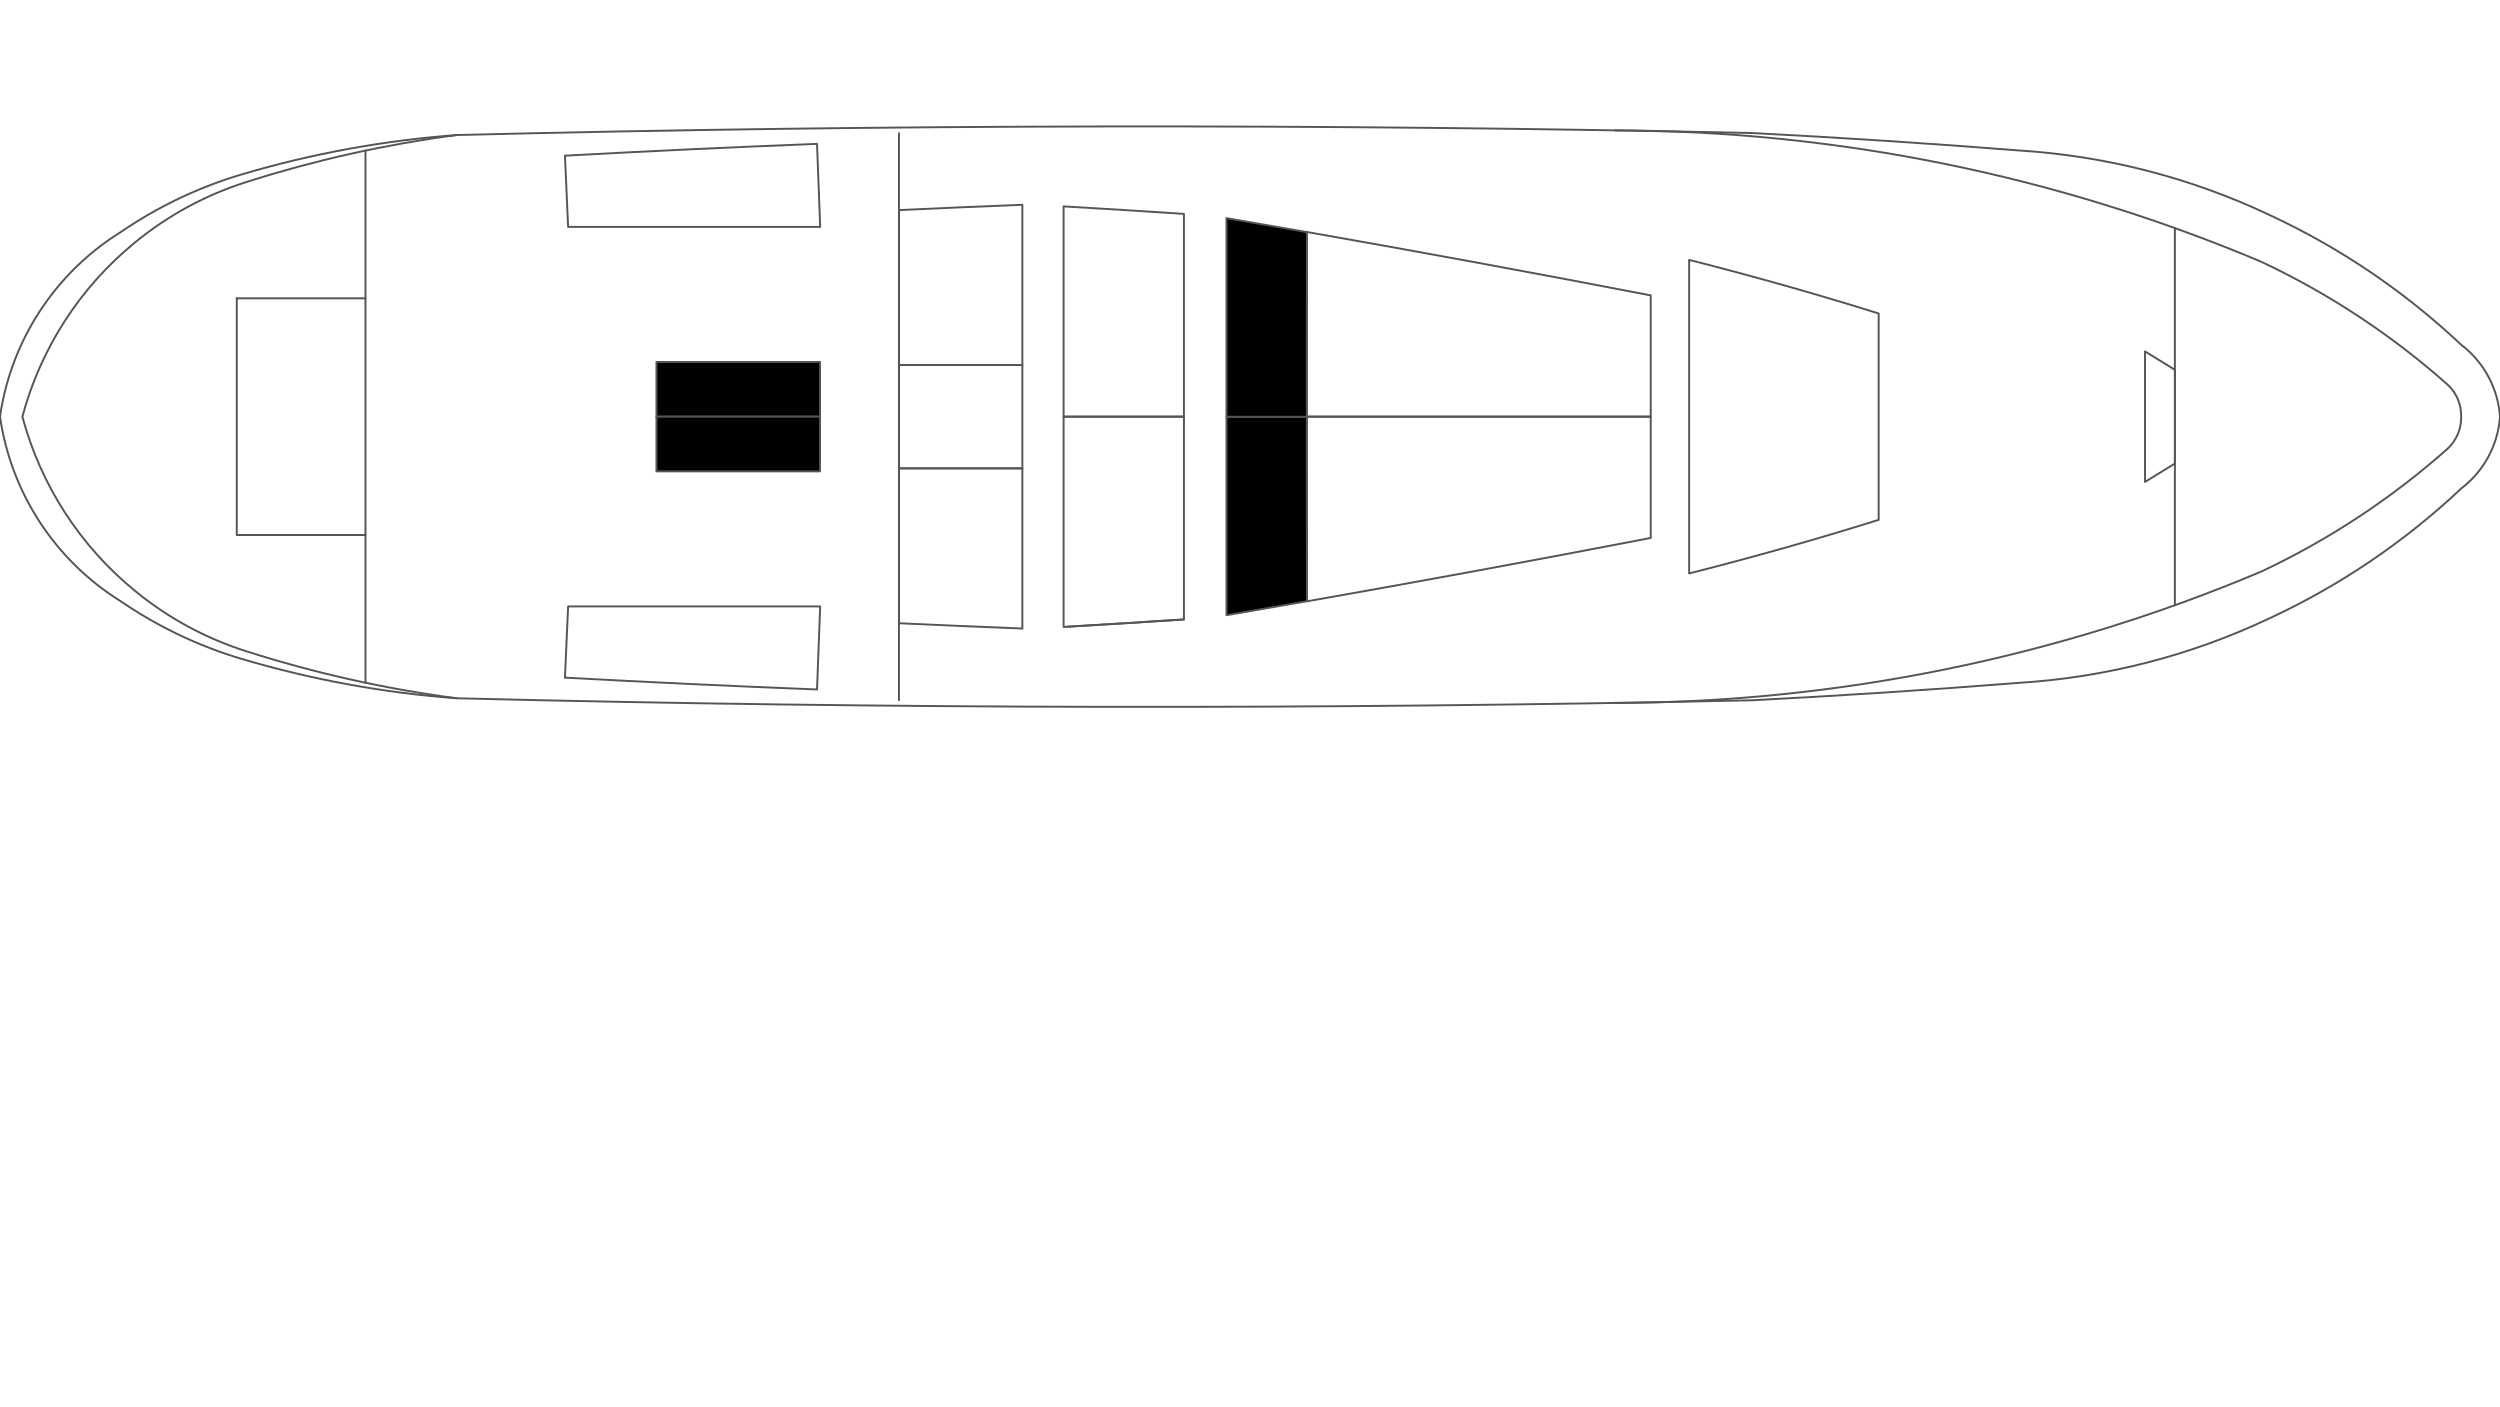
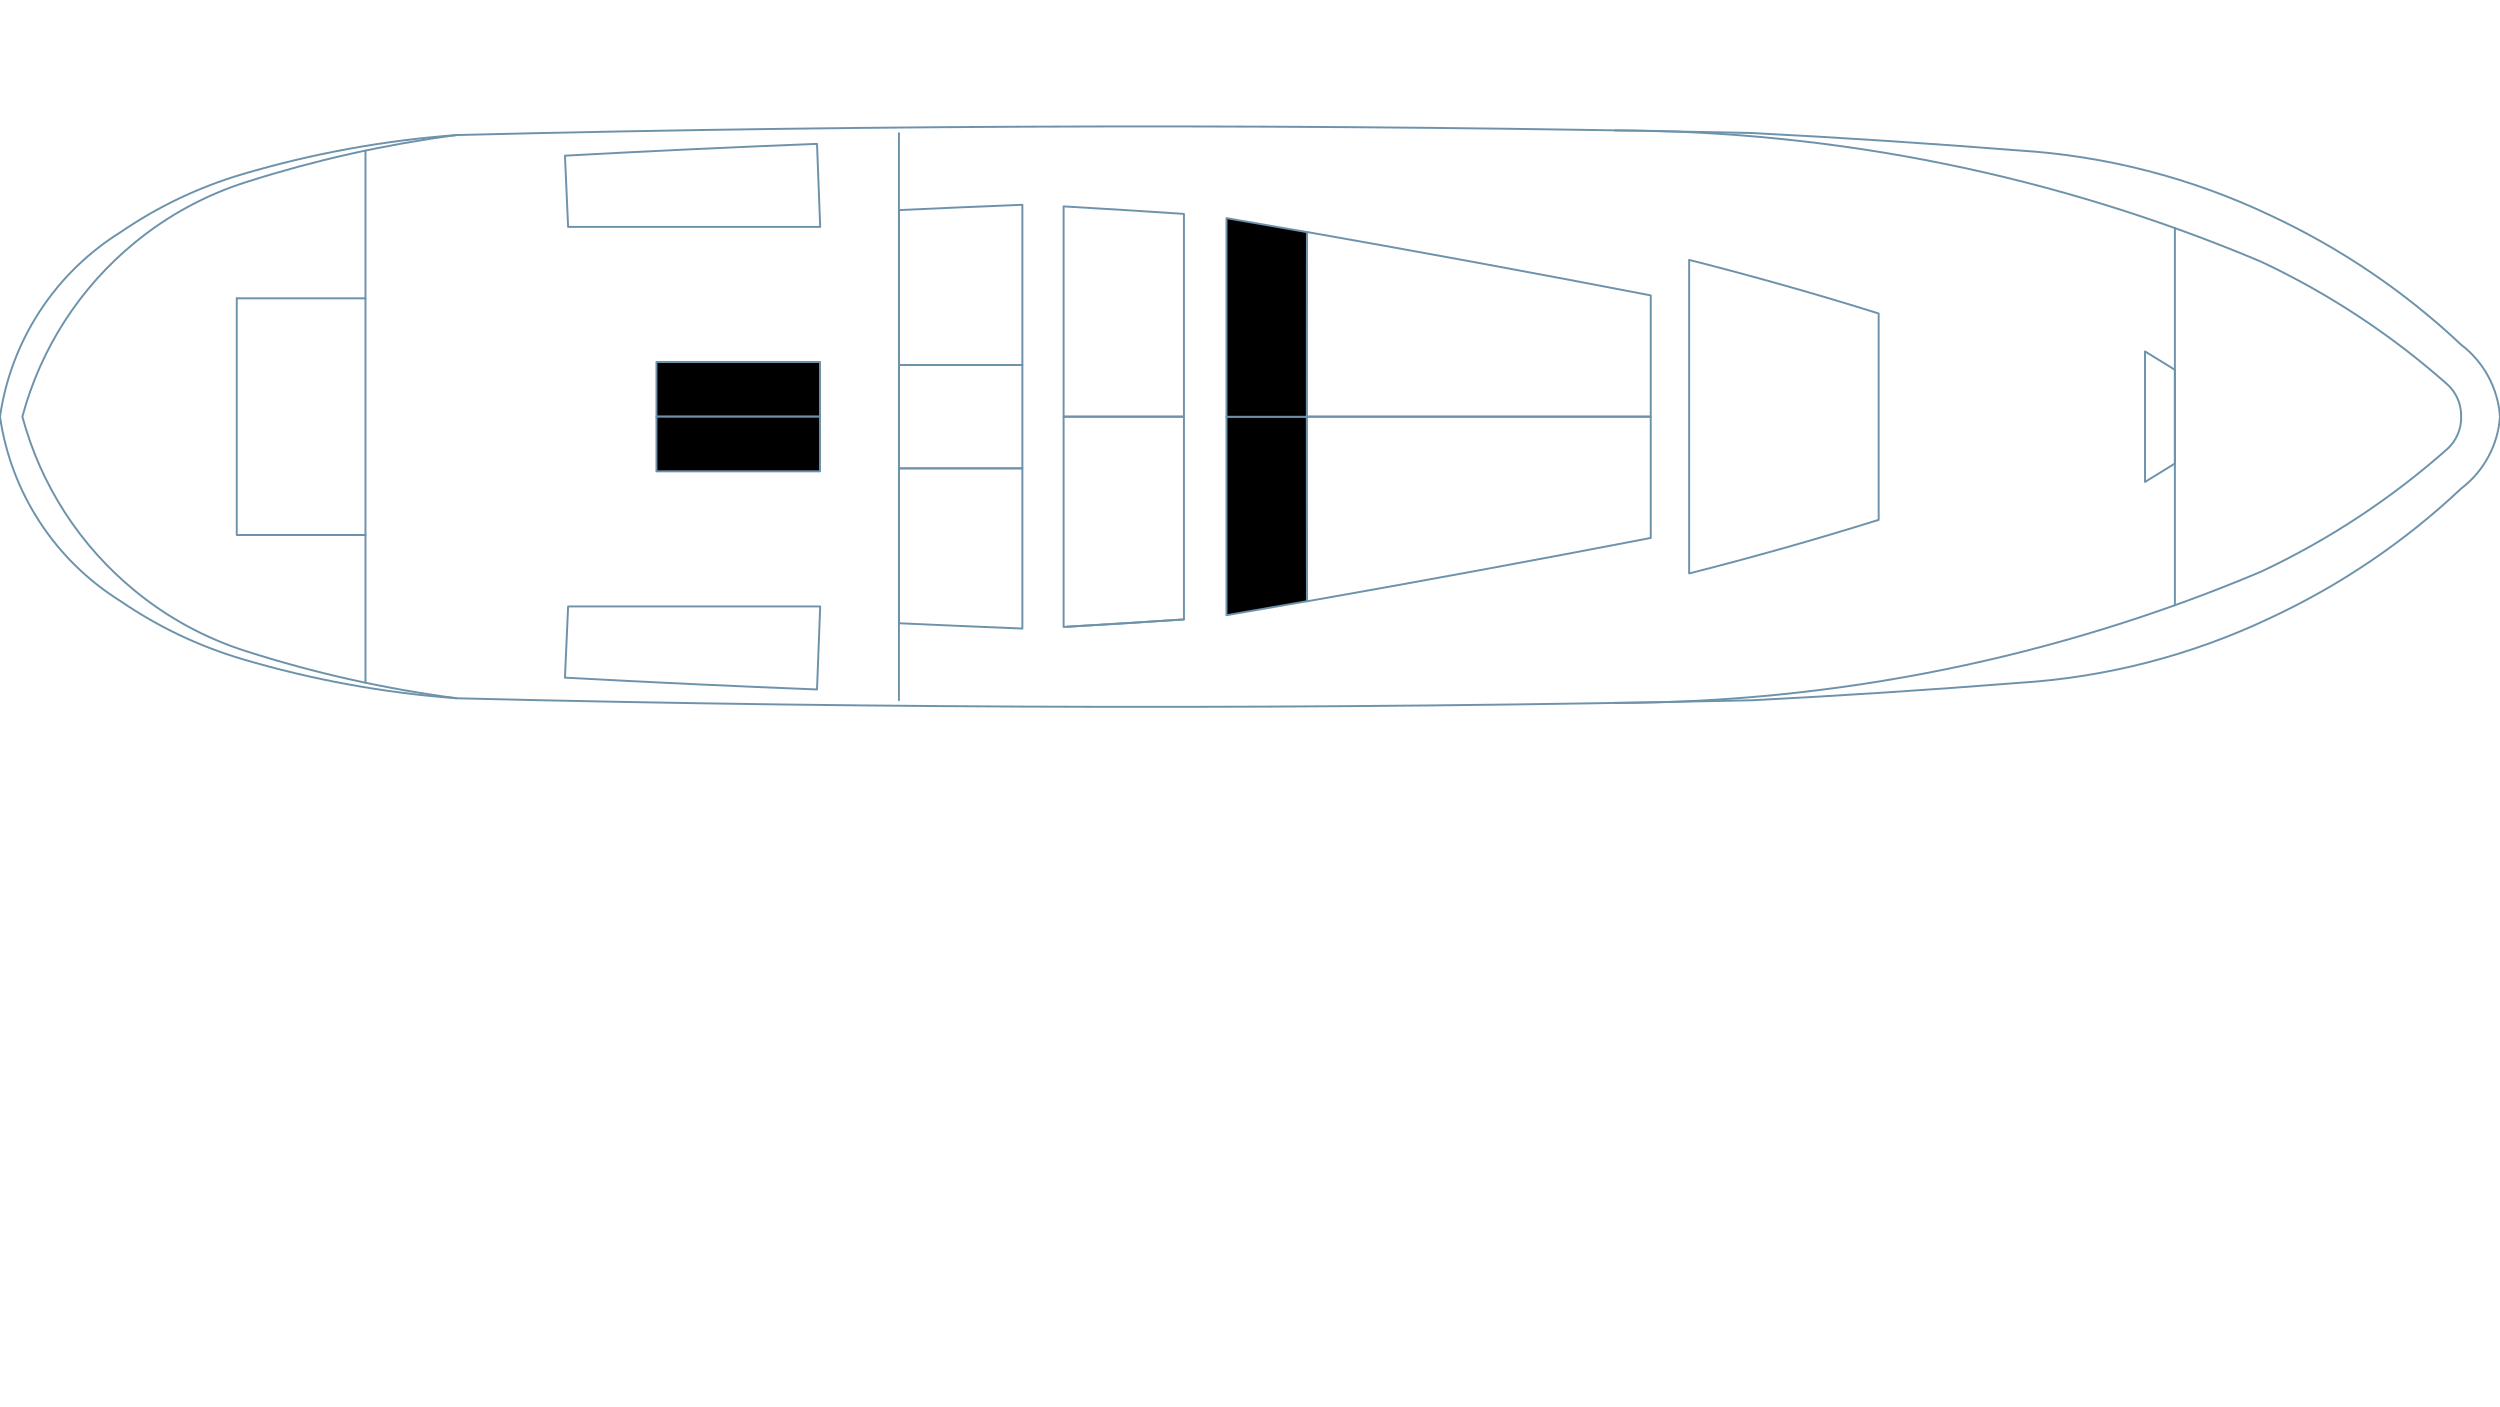
<svg xmlns="http://www.w3.org/2000/svg" version="1.1" id="TankObjects" x="0px" y="0px" width="820px" viewBox="0 220 1920 1080" style="enable-background:new 0 220 1920 1080;" xml:space="preserve">
  <g id="LWPOLYLINE">
-     <path style="fill:none;stroke:#555555;stroke-width:1.5;stroke-linecap:round;stroke-linejoin:round;stroke-miterlimit:10;" d="M350.65,323.73c-55.87,4.13-111.13,14.25-164.85,30.17c-33.15,9.83-64.55,24.79-93.06,44.33   C42.42,429.49,8.48,481.37,0,540c8.48,58.63,42.42,110.51,92.74,141.77c28.52,19.55,59.92,34.5,93.06,44.33   c53.71,15.92,108.98,26.03,164.85,30.17" />
+     <path style="fill:none;stroke:#6d92ab;stroke-width:1.5;stroke-linecap:round;stroke-linejoin:round;stroke-miterlimit:10;" d="M350.65,323.73c-55.87,4.13-111.13,14.25-164.85,30.17c-33.15,9.83-64.55,24.79-93.06,44.33   C42.42,429.49,8.48,481.37,0,540c8.48,58.63,42.42,110.51,92.74,141.77c28.52,19.55,59.92,34.5,93.06,44.33   c53.71,15.92,108.98,26.03,164.85,30.17" />
  </g>
  <g id="LWPOLYLINE_00000058581308826886539120000011617269610956180361_">
-     <path style="fill:none;stroke:#555555;stroke-width:1.5;stroke-linecap:round;stroke-linejoin:round;stroke-miterlimit:10;" d="M1240.15,759.86c170.48-0.28,339.2-34.54,496.28-100.8c52.15-24.5,100.5-56.38,143.56-94.67   c6.69-6.32,10.39-15.19,10.17-24.39c0.22-9.2-3.47-18.07-10.17-24.39c-43.06-38.29-91.41-70.17-143.56-94.67   c-157.08-66.25-325.8-100.52-496.28-100.8" />
+     <path style="fill:none;stroke:#6d92ab;stroke-width:1.5;stroke-linecap:round;stroke-linejoin:round;stroke-miterlimit:10;" d="M1240.15,759.86c170.48-0.28,339.2-34.54,496.28-100.8c52.15-24.5,100.5-56.38,143.56-94.67   c6.69-6.32,10.39-15.19,10.17-24.39c0.22-9.2-3.47-18.07-10.17-24.39c-43.06-38.29-91.41-70.17-143.56-94.67   c-157.08-66.25-325.8-100.52-496.28-100.8" />
  </g>
  <g id="LWPOLYLINE_00000049185583700971298810000000494918455400680377_">
-     <path style="fill:none;stroke:#555555;stroke-width:1.5;stroke-linecap:round;stroke-linejoin:round;stroke-miterlimit:10;" d="M1743.03,694.85c54.08-25.11,103.76-58.76,147.15-99.65c17.42-13.26,28.28-33.37,29.81-55.21   c-1.53-21.83-12.4-41.95-29.81-55.21c-43.39-40.89-93.08-74.54-147.15-99.65c-60.32-28.56-125.52-45.37-192.13-49.55   c-68.34-5.4-136.74-9.87-205.2-13.41c-331.65-7.25-663.43-6.73-995.06,1.54c-54.83,7.22-108.91,19.31-161.59,36.14   c-31.05,9.84-59.94,25.51-85.14,46.15C61.63,440.45,31.28,487.33,17.19,540c14.09,52.67,44.44,99.55,86.72,133.98   c25.2,20.64,54.09,36.3,85.14,46.15c52.68,16.83,106.76,28.93,161.59,36.14c331.63,8.28,663.41,8.79,995.06,1.54   c68.46-3.54,136.87-8.01,205.2-13.41C1617.51,740.23,1682.71,723.41,1743.03,694.85z" />
+     <path style="fill:none;stroke:#6d92ab;stroke-width:1.5;stroke-linecap:round;stroke-linejoin:round;stroke-miterlimit:10;" d="M1743.03,694.85c54.08-25.11,103.76-58.76,147.15-99.65c17.42-13.26,28.28-33.37,29.81-55.21   c-1.53-21.83-12.4-41.95-29.81-55.21c-43.39-40.89-93.08-74.54-147.15-99.65c-60.32-28.56-125.52-45.37-192.13-49.55   c-68.34-5.4-136.74-9.87-205.2-13.41c-331.65-7.25-663.43-6.73-995.06,1.54c-54.83,7.22-108.91,19.31-161.59,36.14   c-31.05,9.84-59.94,25.51-85.14,46.15C61.63,440.45,31.28,487.33,17.19,540c14.09,52.67,44.44,99.55,86.72,133.98   c25.2,20.64,54.09,36.3,85.14,46.15c52.68,16.83,106.76,28.93,161.59,36.14c331.63,8.28,663.41,8.79,995.06,1.54   c68.46-3.54,136.87-8.01,205.2-13.41C1617.51,740.23,1682.71,723.41,1743.03,694.85z" />
  </g>
  <g id="LWPOLYLINE_00000182488011214419002030000012523529163317237633_">
-     <line style="fill:none;stroke:#555555;stroke-width:1.5;stroke-linecap:round;stroke-linejoin:round;stroke-miterlimit:10;" x1="280.68" y1="449.12" x2="181.84" y2="449.12" />
+     <line style="fill:none;stroke:#6d92ab;stroke-width:1.5;stroke-linecap:round;stroke-linejoin:round;stroke-miterlimit:10;" x1="280.68" y1="449.12" x2="181.84" y2="449.12" />
  </g>
  <g id="LWPOLYLINE_00000011744854395037850180000010184801194537535918_">
-     <path style="fill:none;stroke:#555555;stroke-width:1.5;stroke-linecap:round;stroke-linejoin:round;stroke-miterlimit:10;" d="M433.88,339.56l2.43,54.7H629.9l-2.43-63.77C562.92,333.01,498.38,336.04,433.88,339.56z" />
+     <path style="fill:none;stroke:#6d92ab;stroke-width:1.5;stroke-linecap:round;stroke-linejoin:round;stroke-miterlimit:10;" d="M433.88,339.56l2.43,54.7H629.9l-2.43-63.77C562.92,333.01,498.38,336.04,433.88,339.56z" />
  </g>
  <g id="LWPOLYLINE_00000152960313462614228700000004227186016475238324_">
-     <path style="fill:none;stroke:#555555;stroke-width:1.5;stroke-linecap:round;stroke-linejoin:round;stroke-miterlimit:10;" d="M690.4,381.36V500.3h94.78V377.28C753.59,378.52,721.99,379.88,690.4,381.36" />
+     <path style="fill:none;stroke:#6d92ab;stroke-width:1.5;stroke-linecap:round;stroke-linejoin:round;stroke-miterlimit:10;" d="M690.4,381.36V500.3h94.78V377.28C753.59,378.52,721.99,379.88,690.4,381.36" />
  </g>
  <g id="LWPOLYLINE_00000062897798488382764560000018237005056494698141_">
-     <line style="fill:none;stroke:#555555;stroke-width:1.5;stroke-linecap:round;stroke-linejoin:round;stroke-miterlimit:10;" x1="280.68" y1="744.33" x2="280.68" y2="335.67" />
+     <line style="fill:none;stroke:#6d92ab;stroke-width:1.5;stroke-linecap:round;stroke-linejoin:round;stroke-miterlimit:10;" x1="280.68" y1="744.33" x2="280.68" y2="335.67" />
  </g>
  <g id="LWPOLYLINE_00000018924820510351021490000013751632558574855326_">
-     <polyline style="fill:none;stroke:#555555;stroke-width:1.5;stroke-linecap:round;stroke-linejoin:round;stroke-miterlimit:10;" points="280.68,630.88 181.84,630.88 181.84,449.12  " />
+     <polyline style="fill:none;stroke:#6d92ab;stroke-width:1.5;stroke-linecap:round;stroke-linejoin:round;stroke-miterlimit:10;" points="280.68,630.88 181.84,630.88 181.84,449.12  " />
  </g>
  <g id="LWPOLYLINE_00000143617622758410855490000016404319947897207467_">
-     <line style="fill:none;stroke:#555555;stroke-width:1.5;stroke-linecap:round;stroke-linejoin:round;stroke-miterlimit:10;" x1="690.4" y1="757.71" x2="690.4" y2="322.29" />
+     <line style="fill:none;stroke:#6d92ab;stroke-width:1.5;stroke-linecap:round;stroke-linejoin:round;stroke-miterlimit:10;" x1="690.4" y1="757.71" x2="690.4" y2="322.29" />
  </g>
  <g id="LWPOLYLINE_00000109006417904145530330000011309817942201678498_">
-     <path style="fill:none;stroke:#555555;stroke-width:1.5;stroke-linecap:round;stroke-linejoin:round;stroke-miterlimit:10;" d="M433.88,740.44l2.43-54.7H629.9l-2.43,63.77C562.92,746.99,498.38,743.96,433.88,740.44z" />
+     <path style="fill:none;stroke:#6d92ab;stroke-width:1.5;stroke-linecap:round;stroke-linejoin:round;stroke-miterlimit:10;" d="M433.88,740.44l2.43-54.7H629.9l-2.43,63.77C562.92,746.99,498.38,743.96,433.88,740.44z" />
  </g>
  <g id="LWPOLYLINE_00000039104610421203606360000014061792712377894295_">
-     <line style="fill:none;stroke:#555555;stroke-width:1.5;stroke-linecap:round;stroke-linejoin:round;stroke-miterlimit:10;" x1="1670.31" y1="684.82" x2="1670.31" y2="395.18" />
+     <line style="fill:none;stroke:#6d92ab;stroke-width:1.5;stroke-linecap:round;stroke-linejoin:round;stroke-miterlimit:10;" x1="1670.31" y1="684.82" x2="1670.31" y2="395.18" />
  </g>
  <g id="LWPOLYLINE_00000152949534224553050500000016281294705268352168_">
-     <polyline style="fill:none;stroke:#555555;stroke-width:1.5;stroke-linecap:round;stroke-linejoin:round;stroke-miterlimit:10;" points="1670.31,504 1647.37,489.89 1647.37,590.11 1670.31,576 1670.31,504  " />
+     <polyline style="fill:none;stroke:#6d92ab;stroke-width:1.5;stroke-linecap:round;stroke-linejoin:round;stroke-miterlimit:10;" points="1670.31,504 1647.37,489.89 1647.37,590.11 1670.31,576 1670.31,504  " />
  </g>
  <g id="LWPOLYLINE_00000005988483952197645570000015982733477475103886_">
-     <path style="fill:none;stroke:#555555;stroke-width:1.5;stroke-linecap:round;stroke-linejoin:round;stroke-miterlimit:10;" d="M909.25,695.73c-29.87,1.99-59.75,3.85-89.64,5.6" />
+     <path style="fill:none;stroke:#6d92ab;stroke-width:1.5;stroke-linecap:round;stroke-linejoin:round;stroke-miterlimit:10;" d="M909.25,695.73c-29.87,1.99-59.75,3.85-89.64,5.6" />
  </g>
  <g id="LWPOLYLINE_00000133500675463592825100000003935535271851591327_">
-     <path style="fill:none;stroke:#555555;stroke-width:1.5;stroke-linecap:round;stroke-linejoin:round;stroke-miterlimit:10;" d="M1297.26,419.6V660.4c48.89-12.38,97.42-26.11,145.55-41.16V460.77   C1394.69,445.71,1346.15,431.99,1297.26,419.6z" />
+     <path style="fill:none;stroke:#6d92ab;stroke-width:1.5;stroke-linecap:round;stroke-linejoin:round;stroke-miterlimit:10;" d="M1297.26,419.6V660.4c48.89-12.38,97.42-26.11,145.55-41.16V460.77   C1394.69,445.71,1346.15,431.99,1297.26,419.6z" />
  </g>
  <g id="LWPOLYLINE_00000175311297671359147640000000093949817597995916_">
-     <path style="fill:none;stroke:#555555;stroke-width:1.5;stroke-linecap:round;stroke-linejoin:round;stroke-miterlimit:10;" d="M816.85,378.51V540h92.41V384.27C878.46,382.22,847.66,380.31,816.85,378.51" />
+     <path style="fill:none;stroke:#6d92ab;stroke-width:1.5;stroke-linecap:round;stroke-linejoin:round;stroke-miterlimit:10;" d="M816.85,378.51V540h92.41V384.27C878.46,382.22,847.66,380.31,816.85,378.51" />
  </g>
  <g id="LWPOLYLINE_00000049935039068790040840000012437081543838208700_">
-     <path style="fill:none;stroke:#555555;stroke-width:1.5;stroke-linecap:round;stroke-linejoin:round;stroke-miterlimit:10;" d="M816.85,701.49V540h92.41v155.73C878.46,697.78,847.66,699.69,816.85,701.49" />
+     <path style="fill:none;stroke:#6d92ab;stroke-width:1.5;stroke-linecap:round;stroke-linejoin:round;stroke-miterlimit:10;" d="M816.85,701.49V540h92.41v155.73C878.46,697.78,847.66,699.69,816.85,701.49" />
  </g>
  <g id="LWPOLYLINE_00000119802320432982154890000009532094958387839124_">
-     <rect x="690.4" y="500.3" style="fill:none;stroke:#555555;stroke-width:1.5;stroke-linecap:round;stroke-linejoin:round;stroke-miterlimit:10;" width="94.78" height="79.4" />
+     <rect x="690.4" y="500.3" style="fill:none;stroke:#6d92ab;stroke-width:1.5;stroke-linecap:round;stroke-linejoin:round;stroke-miterlimit:10;" width="94.78" height="79.4" />
  </g>
  <g id="LWPOLYLINE_00000114039605225131666480000016014610143107423923_">
-     <path style="fill:none;stroke:#555555;stroke-width:1.5;stroke-linecap:round;stroke-linejoin:round;stroke-miterlimit:10;" d="M690.4,698.64V579.7h94.78v123.02C753.59,701.48,721.99,700.12,690.4,698.64" />
+     <path style="fill:none;stroke:#6d92ab;stroke-width:1.5;stroke-linecap:round;stroke-linejoin:round;stroke-miterlimit:10;" d="M690.4,698.64V579.7h94.78v123.02C753.59,701.48,721.99,700.12,690.4,698.64" />
  </g>
  <g id="LWPOLYLINE_00000029741714746755260880000016820267304783722382_">
-     <rect x="504.15" y="498.02" class="tankDistributionColor" style="stroke:#555555;stroke-width:1.5;stroke-linecap:round;stroke-linejoin:round;stroke-miterlimit:10;" width="125.62" height="41.98" />
+     <rect x="504.15" y="498.02" class="tankDistributionColor" style="stroke:#6d92ab;stroke-width:1.5;stroke-linecap:round;stroke-linejoin:round;stroke-miterlimit:10;" width="125.62" height="41.98" />
  </g>
  <g id="LWPOLYLINE_00000127027303791137490210000016865146935335968416_">
-     <rect x="504.15" y="540" class="tankDistributionColor" style="stroke:#555555;stroke-width:1.5;stroke-linecap:round;stroke-linejoin:round;stroke-miterlimit:10;" width="125.62" height="41.98" />
+     <rect x="504.15" y="540" class="tankDistributionColor" style="stroke:#6d92ab;stroke-width:1.5;stroke-linecap:round;stroke-linejoin:round;stroke-miterlimit:10;" width="125.62" height="41.98" />
  </g>
  <g id="LWPOLYLINE_00000163765605952788898590000013289805808596025278_">
-     <path style="fill:none;stroke:#555555;stroke-width:1.5;stroke-linecap:round;stroke-linejoin:round;stroke-miterlimit:10;" d="M1003.62,540h264.15v93.13c-87.89,16.96-175.91,33.19-264.07,48.7L1003.62,540z" />
+     <path style="fill:none;stroke:#6d92ab;stroke-width:1.5;stroke-linecap:round;stroke-linejoin:round;stroke-miterlimit:10;" d="M1003.62,540h264.15v93.13c-87.89,16.96-175.91,33.19-264.07,48.7L1003.62,540z" />
  </g>
  <g id="LWPOLYLINE_00000054962805500464339260000008291235703486827670_">
-     <path class="tankDistributionColor" style="stroke:#555555;stroke-width:1.5;stroke-linecap:round;stroke-linejoin:round;stroke-miterlimit:10;" d="M941.95,539.9v152.58c20.59-3.54,41.18-7.12,61.76-10.74l-0.08-141.83H941.95z" />
+     <path class="tankDistributionColor" style="stroke:#6d92ab;stroke-width:1.5;stroke-linecap:round;stroke-linejoin:round;stroke-miterlimit:10;" d="M941.95,539.9v152.58c20.59-3.54,41.18-7.12,61.76-10.74l-0.08-141.83H941.95z" />
  </g>
  <g id="LWPOLYLINE_00000144313933576075809540000010356078307808114870_">
-     <path style="fill:none;stroke:#555555;stroke-width:1.5;stroke-linecap:round;stroke-linejoin:round;stroke-miterlimit:10;" d="M1003.62,540h264.15v-93.13c-87.89-16.96-175.91-33.19-264.07-48.7L1003.62,540z" />
+     <path style="fill:none;stroke:#6d92ab;stroke-width:1.5;stroke-linecap:round;stroke-linejoin:round;stroke-miterlimit:10;" d="M1003.62,540h264.15v-93.13c-87.89-16.96-175.91-33.19-264.07-48.7L1003.62,540z" />
  </g>
  <g id="LWPOLYLINE_00000118397383518949087860000015767441102336915892_">
-     <path class="tankDistributionColor" style="stroke:#555555;stroke-width:1.5;stroke-linecap:round;stroke-linejoin:round;stroke-miterlimit:10;" d="M941.95,540.1V387.53c20.59,3.54,41.18,7.12,61.76,10.74l-0.08,141.83H941.95z" />
+     <path class="tankDistributionColor" style="stroke:#6d92ab;stroke-width:1.5;stroke-linecap:round;stroke-linejoin:round;stroke-miterlimit:10;" d="M941.95,540.1V387.53c20.59,3.54,41.18,7.12,61.76,10.74l-0.08,141.83H941.95z" />
  </g>
</svg>
